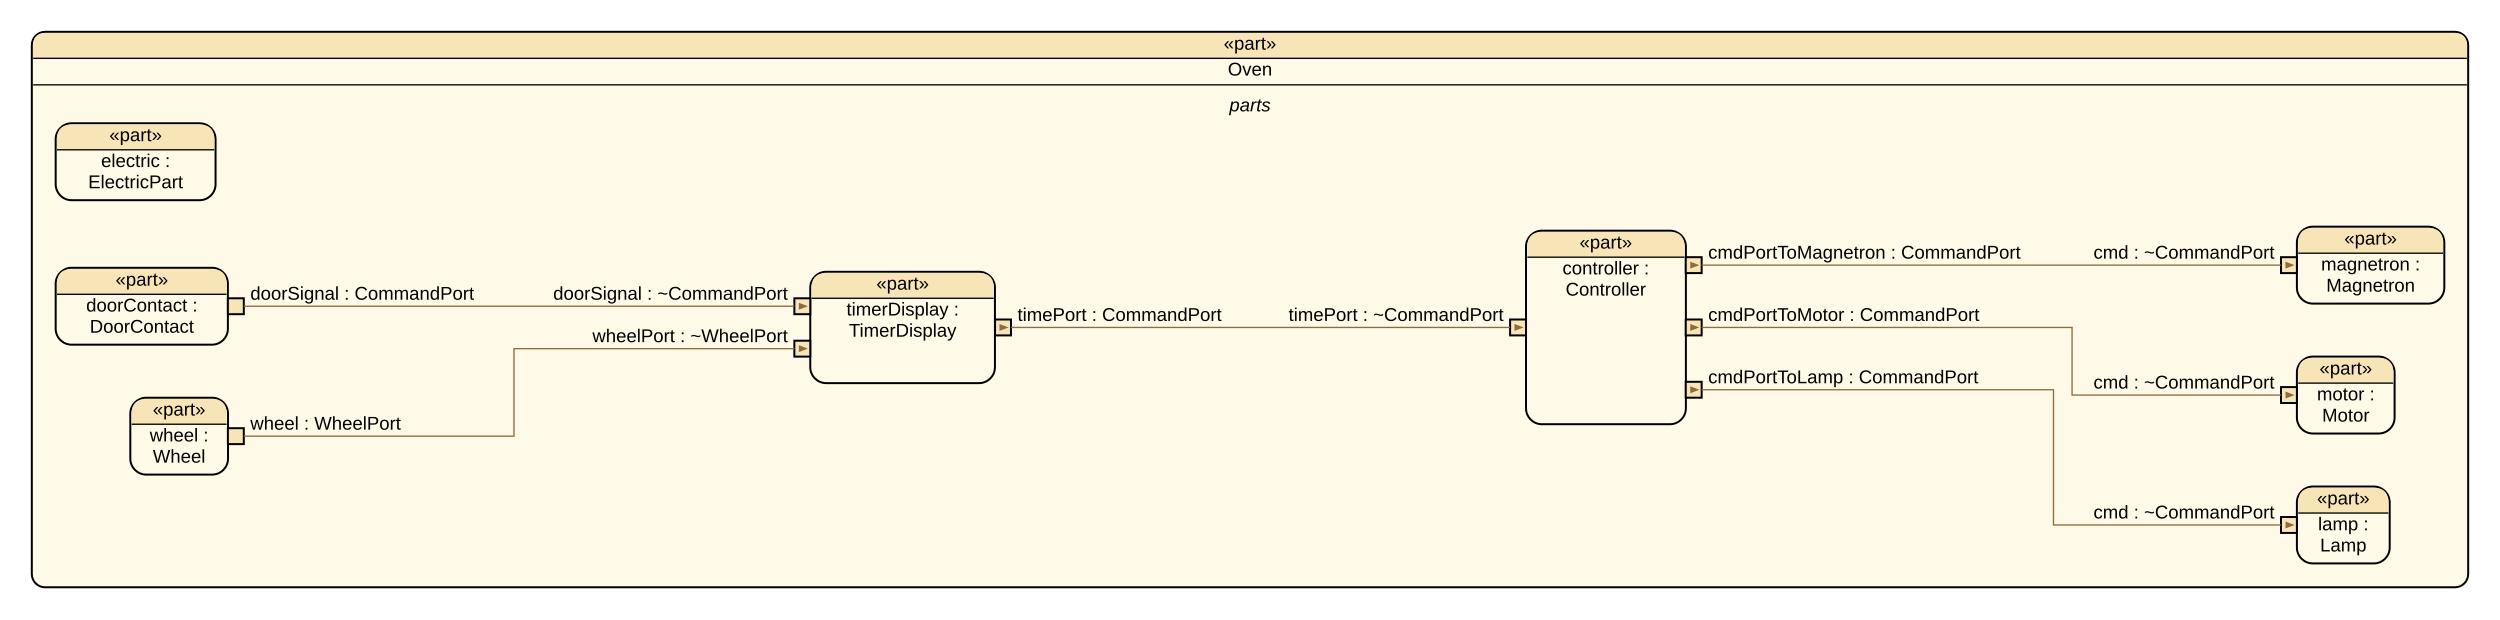
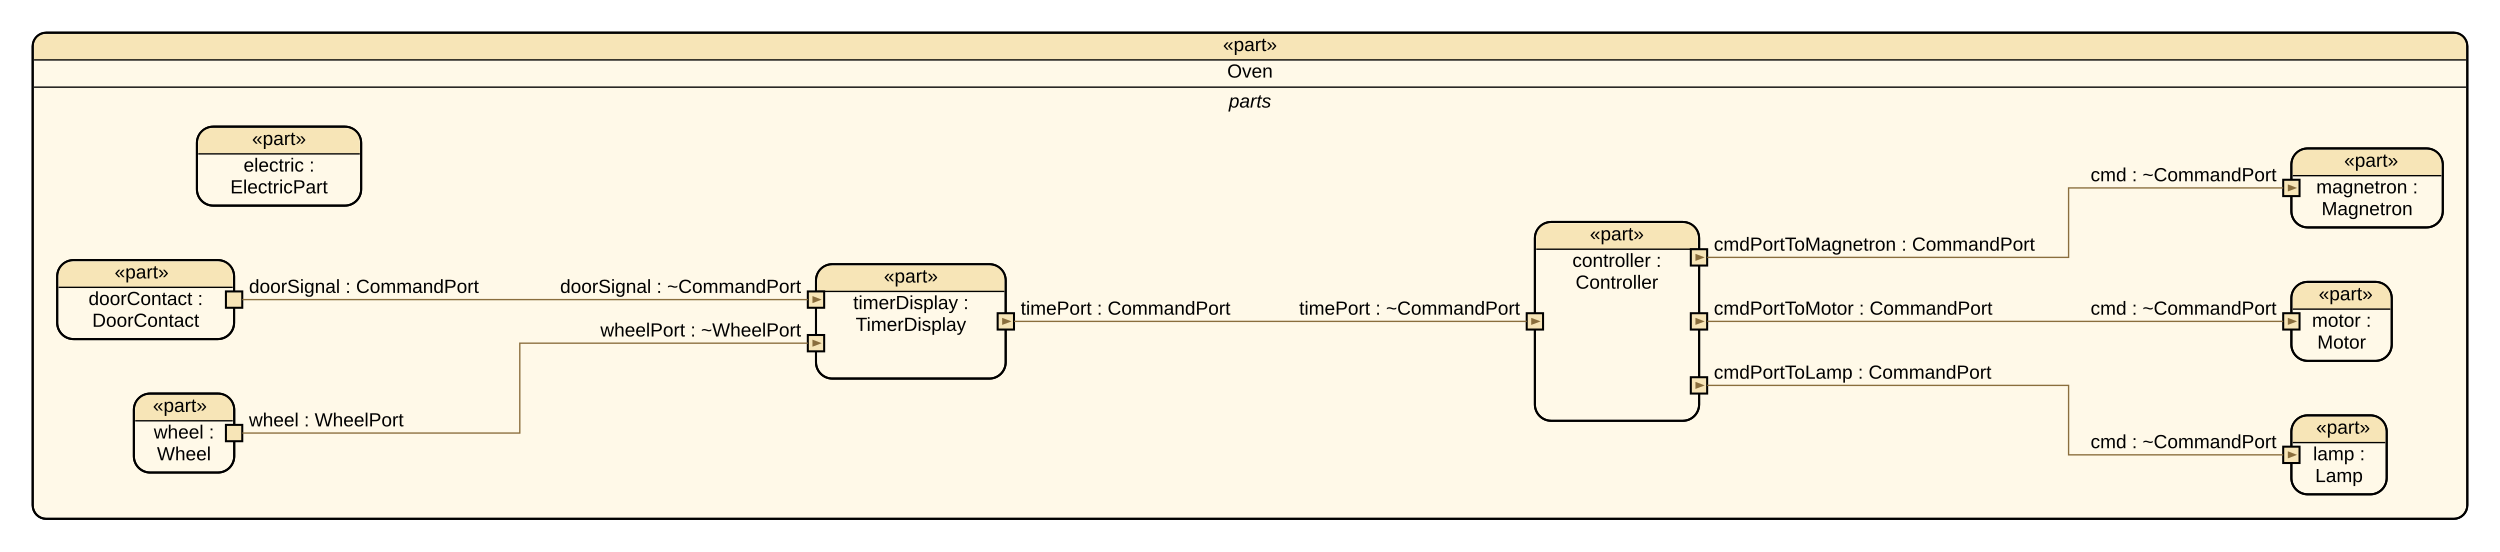
- <svg xmlns="http://www.w3.org/2000/svg" width="1885.8" height="467.0" viewBox="-8.0 -8.0 1885.8 467.0">
+ <svg xmlns="http://www.w3.org/2000/svg" width="1835.8" height="405.0" viewBox="-8.0 -8.0 1835.8 405.0">
  <defs>
    <marker id="arrow" markerUnits="userSpaceOnUse" markerWidth="8.0" markerHeight="6.0" refX="7.0" refY="3.0" orient="auto">
      <path d="M0,0 L8.0,3.0 L0,6.0 Z" fill="#8a6e3d" />
    </marker>
  </defs>
-   <rect x="16.0" y="16.0" width="1837.8" height="419.0" rx="10.0" ry="10.0" fill="#fff9e8" stroke="#000" stroke-width="1.5" />
-   <path d="M17.0,36.0 L17.0,26.0 Q17.0,17.0 26.0,17.0 L1843.8,17.0 Q1852.8,17.0 1852.8,26.0 L1852.8,36.0 Z" fill="#f7e5b7" />
-   <text x="934.9" y="29.5" text-anchor="middle" font-family="Arial, sans-serif" font-size="14">«part»</text>
-   <line x1="17.0" y1="36.0" x2="1852.8" y2="36.0" stroke="#000" stroke-width="1" />
-   <text x="934.9" y="49.0" text-anchor="middle" font-family="Arial, sans-serif" font-size="14">Oven</text>
-   <line x1="17.0" y1="56.0" x2="1852.8" y2="56.0" stroke="#000" stroke-width="1" />
-   <text x="934.9" y="76.0" text-anchor="middle" font-family="Arial, sans-serif" font-size="14" font-style="italic">parts</text>
-   <rect x="34.0" y="85.0" width="120.6" height="58.0" rx="12.0" ry="12.0" fill="#fff9e8" stroke="#000" stroke-width="1.5" />
-   <path d="M35.0,105.0 L35.0,97.0 Q35.0,86.0 46.0,86.0 L142.6,86.0 Q153.6,86.0 153.6,97.0 L153.6,105.0 Z" fill="#f7e5b7" />
-   <text x="94.3" y="98.5" text-anchor="middle" font-family="Arial, sans-serif" font-size="14">«part»</text>
-   <line x1="35.0" y1="105.0" x2="153.6" y2="105.0" stroke="#000" stroke-width="1" />
-   <text x="94.3" y="118.0" text-anchor="middle" font-family="Arial, sans-serif" font-size="14">electric :</text>
-   <text x="94.3" y="134.0" text-anchor="middle" font-family="Arial, sans-serif" font-size="14">ElectricPart</text>
-   <rect x="1724.6" y="261.0" width="73.7" height="58.0" rx="12.0" ry="12.0" fill="#fff9e8" stroke="#000" stroke-width="1.5" />
-   <path d="M1725.6,281.0 L1725.6,273.0 Q1725.6,262.0 1736.6,262.0 L1786.3,262.0 Q1797.3,262.0 1797.3,273.0 L1797.3,281.0 Z" fill="#f7e5b7" />
-   <text x="1761.5" y="274.5" text-anchor="middle" font-family="Arial, sans-serif" font-size="14">«part»</text>
-   <line x1="1725.6" y1="281.0" x2="1797.3" y2="281.0" stroke="#000" stroke-width="1" />
-   <text x="1761.5" y="294.0" text-anchor="middle" font-family="Arial, sans-serif" font-size="14">motor :</text>
-   <text x="1761.5" y="310.0" text-anchor="middle" font-family="Arial, sans-serif" font-size="14">Motor</text>
-   <rect x="1712.6" y="284.0" width="12.0" height="12.0" rx="0.0" ry="0.0" fill="#f7e5b7" stroke="#000" stroke-width="1.5" />
-   <polygon points="1722.8,290.0 1716.0,292.6 1716.0,287.4" fill="#8a6e3d" />
-   <rect x="1143.1" y="166.0" width="120.6" height="146.0" rx="12.0" ry="12.0" fill="#fff9e8" stroke="#000" stroke-width="1.5" />
-   <path d="M1144.1,186.0 L1144.1,178.0 Q1144.1,167.0 1155.1,167.0 L1251.6,167.0 Q1262.6,167.0 1262.6,178.0 L1262.6,186.0 Z" fill="#f7e5b7" />
-   <text x="1203.3" y="179.5" text-anchor="middle" font-family="Arial, sans-serif" font-size="14">«part»</text>
-   <line x1="1144.1" y1="186.0" x2="1262.6" y2="186.0" stroke="#000" stroke-width="1" />
-   <text x="1203.3" y="199.0" text-anchor="middle" font-family="Arial, sans-serif" font-size="14">controller :</text>
-   <text x="1203.3" y="215.0" text-anchor="middle" font-family="Arial, sans-serif" font-size="14">Controller</text>
-   <rect x="1263.6" y="280.0" width="12.0" height="12.0" rx="0.0" ry="0.0" fill="#f7e5b7" stroke="#000" stroke-width="1.5" />
-   <polygon points="1273.8,286.0 1267.0,288.6 1267.0,283.4" fill="#8a6e3d" />
-   <rect x="1263.6" y="233.0" width="12.0" height="12.0" rx="0.0" ry="0.0" fill="#f7e5b7" stroke="#000" stroke-width="1.5" />
-   <polygon points="1273.8,239.0 1267.0,241.6 1267.0,236.4" fill="#8a6e3d" />
-   <rect x="1263.6" y="186.0" width="12.0" height="12.0" rx="0.0" ry="0.0" fill="#f7e5b7" stroke="#000" stroke-width="1.5" />
-   <polygon points="1273.8,192.0 1267.0,194.6 1267.0,189.4" fill="#8a6e3d" />
-   <rect x="1131.1" y="233.0" width="12.0" height="12.0" rx="0.0" ry="0.0" fill="#f7e5b7" stroke="#000" stroke-width="1.5" />
-   <polygon points="1141.3,239.0 1134.4,241.6 1134.4,236.4" fill="#8a6e3d" />
-   <rect x="1724.6" y="359.0" width="70.0" height="58.0" rx="12.0" ry="12.0" fill="#fff9e8" stroke="#000" stroke-width="1.5" />
-   <path d="M1725.6,379.0 L1725.6,371.0 Q1725.6,360.0 1736.6,360.0 L1782.6,360.0 Q1793.6,360.0 1793.6,371.0 L1793.6,379.0 Z" fill="#f7e5b7" />
-   <text x="1759.6" y="372.5" text-anchor="middle" font-family="Arial, sans-serif" font-size="14">«part»</text>
-   <line x1="1725.6" y1="379.0" x2="1793.6" y2="379.0" stroke="#000" stroke-width="1" />
-   <text x="1759.6" y="392.0" text-anchor="middle" font-family="Arial, sans-serif" font-size="14">lamp :</text>
-   <text x="1759.6" y="408.0" text-anchor="middle" font-family="Arial, sans-serif" font-size="14">Lamp</text>
-   <rect x="1712.6" y="382.0" width="12.0" height="12.0" rx="0.0" ry="0.0" fill="#f7e5b7" stroke="#000" stroke-width="1.5" />
-   <polygon points="1722.8,388.0 1716.0,390.6 1716.0,385.4" fill="#8a6e3d" />
-   <rect x="1724.6" y="163.0" width="111.2" height="58.0" rx="12.0" ry="12.0" fill="#fff9e8" stroke="#000" stroke-width="1.5" />
-   <path d="M1725.6,183.0 L1725.6,175.0 Q1725.6,164.0 1736.6,164.0 L1823.8,164.0 Q1834.8,164.0 1834.8,175.0 L1834.8,183.0 Z" fill="#f7e5b7" />
-   <text x="1780.2" y="176.5" text-anchor="middle" font-family="Arial, sans-serif" font-size="14">«part»</text>
-   <line x1="1725.6" y1="183.0" x2="1834.8" y2="183.0" stroke="#000" stroke-width="1" />
-   <text x="1780.2" y="196.0" text-anchor="middle" font-family="Arial, sans-serif" font-size="14">magnetron :</text>
-   <text x="1780.2" y="212.0" text-anchor="middle" font-family="Arial, sans-serif" font-size="14">Magnetron</text>
-   <rect x="1712.6" y="186.0" width="12.0" height="12.0" rx="0.0" ry="0.0" fill="#f7e5b7" stroke="#000" stroke-width="1.5" />
-   <polygon points="1722.8,192.0 1716.0,194.6 1716.0,189.4" fill="#8a6e3d" />
-   <rect x="603.2" y="197.0" width="139.3" height="84.0" rx="12.0" ry="12.0" fill="#fff9e8" stroke="#000" stroke-width="1.5" />
-   <path d="M604.2,217.0 L604.2,209.0 Q604.2,198.0 615.2,198.0 L730.6,198.0 Q741.6,198.0 741.6,209.0 L741.6,217.0 Z" fill="#f7e5b7" />
-   <text x="672.9" y="210.5" text-anchor="middle" font-family="Arial, sans-serif" font-size="14">«part»</text>
-   <line x1="604.2" y1="217.0" x2="741.6" y2="217.0" stroke="#000" stroke-width="1" />
-   <text x="672.9" y="230.0" text-anchor="middle" font-family="Arial, sans-serif" font-size="14">timerDisplay :</text>
-   <text x="672.9" y="246.0" text-anchor="middle" font-family="Arial, sans-serif" font-size="14">TimerDisplay</text>
-   <rect x="591.2" y="217.0" width="12.0" height="12.0" rx="0.0" ry="0.0" fill="#f7e5b7" stroke="#000" stroke-width="1.5" />
-   <polygon points="601.4,223.0 594.6,225.6 594.6,220.4" fill="#8a6e3d" />
-   <rect x="742.6" y="233.0" width="12.0" height="12.0" rx="0.0" ry="0.0" fill="#f7e5b7" stroke="#000" stroke-width="1.5" />
-   <polygon points="752.8,239.0 745.9,241.6 745.9,236.4" fill="#8a6e3d" />
-   <rect x="591.2" y="249.0" width="12.0" height="12.0" rx="0.0" ry="0.0" fill="#f7e5b7" stroke="#000" stroke-width="1.5" />
-   <polygon points="601.4,255.0 594.6,257.6 594.6,252.4" fill="#8a6e3d" />
-   <rect x="34.0" y="194.0" width="129.9" height="58.0" rx="12.0" ry="12.0" fill="#fff9e8" stroke="#000" stroke-width="1.5" />
-   <path d="M35.0,214.0 L35.0,206.0 Q35.0,195.0 46.0,195.0 L151.9,195.0 Q162.9,195.0 162.9,206.0 L162.9,214.0 Z" fill="#f7e5b7" />
-   <text x="99.0" y="207.5" text-anchor="middle" font-family="Arial, sans-serif" font-size="14">«part»</text>
-   <line x1="35.0" y1="214.0" x2="162.9" y2="214.0" stroke="#000" stroke-width="1" />
-   <text x="99.0" y="227.0" text-anchor="middle" font-family="Arial, sans-serif" font-size="14">doorContact :</text>
-   <text x="99.0" y="243.0" text-anchor="middle" font-family="Arial, sans-serif" font-size="14">DoorContact</text>
-   <rect x="163.9" y="217.0" width="12.0" height="12.0" rx="0.0" ry="0.0" fill="#f7e5b7" stroke="#000" stroke-width="1.5" />
-   <rect x="90.3" y="292.0" width="73.7" height="58.0" rx="12.0" ry="12.0" fill="#fff9e8" stroke="#000" stroke-width="1.5" />
-   <path d="M91.3,312.0 L91.3,304.0 Q91.3,293.0 102.3,293.0 L151.9,293.0 Q162.9,293.0 162.9,304.0 L162.9,312.0 Z" fill="#f7e5b7" />
-   <text x="127.1" y="305.5" text-anchor="middle" font-family="Arial, sans-serif" font-size="14">«part»</text>
-   <line x1="91.3" y1="312.0" x2="162.9" y2="312.0" stroke="#000" stroke-width="1" />
-   <text x="127.1" y="325.0" text-anchor="middle" font-family="Arial, sans-serif" font-size="14">wheel :</text>
-   <text x="127.1" y="341.0" text-anchor="middle" font-family="Arial, sans-serif" font-size="14">Wheel</text>
-   <rect x="163.9" y="315.0" width="12.0" height="12.0" rx="0.0" ry="0.0" fill="#f7e5b7" stroke="#000" stroke-width="1.5" />
-   <path d="M1275.6,192.0 L1712.6,192.0" fill="none" stroke="#8a6e3d" stroke-width="1.0" />
-   <path d="M1275.6,239.0 L1555.0,239.0 L1555.0,290.0 L1712.6,290.0" fill="none" stroke="#8a6e3d" stroke-width="1.0" />
-   <path d="M1275.6,286.0 L1541.0,286.0 L1541.0,388.0 L1712.6,388.0" fill="none" stroke="#8a6e3d" stroke-width="1.0" />
-   <path d="M175.9,223.0 L591.2,223.0" fill="none" stroke="#8a6e3d" stroke-width="1.0" />
-   <path d="M754.6,239.0 L1131.1,239.0" fill="none" stroke="#8a6e3d" stroke-width="1.0" />
-   <path d="M175.9,321.0 L379.7,321.0 L379.7,255.0 L591.2,255.0" fill="none" stroke="#8a6e3d" stroke-width="1.0" />
-   <text x="1707.7" y="285.1" text-anchor="end" font-family="Arial, sans-serif" font-size="14">cmd : ~CommandPort</text>
-   <text x="1280.5" y="281.1" text-anchor="start" font-family="Arial, sans-serif" font-size="14">cmdPortToLamp : CommandPort</text>
-   <text x="1280.5" y="234.1" text-anchor="start" font-family="Arial, sans-serif" font-size="14">cmdPortToMotor : CommandPort</text>
-   <text x="1280.5" y="187.1" text-anchor="start" font-family="Arial, sans-serif" font-size="14">cmdPortToMagnetron : CommandPort</text>
-   <text x="1126.2" y="234.1" text-anchor="end" font-family="Arial, sans-serif" font-size="14">timePort : ~CommandPort</text>
-   <text x="1707.7" y="383.1" text-anchor="end" font-family="Arial, sans-serif" font-size="14">cmd : ~CommandPort</text>
-   <text x="1707.7" y="187.1" text-anchor="end" font-family="Arial, sans-serif" font-size="14">cmd : ~CommandPort</text>
-   <text x="586.3" y="218.1" text-anchor="end" font-family="Arial, sans-serif" font-size="14">doorSignal : ~CommandPort</text>
-   <text x="759.5" y="234.1" text-anchor="start" font-family="Arial, sans-serif" font-size="14">timePort : CommandPort</text>
-   <text x="586.3" y="250.1" text-anchor="end" font-family="Arial, sans-serif" font-size="14">wheelPort : ~WheelPort</text>
-   <text x="180.8" y="218.1" text-anchor="start" font-family="Arial, sans-serif" font-size="14">doorSignal : CommandPort</text>
-   <text x="180.8" y="316.1" text-anchor="start" font-family="Arial, sans-serif" font-size="14">wheel : WheelPort</text>
+   <rect x="16.0" y="16.0" width="1787.8" height="357.0" rx="10.0" ry="10.0" fill="#fff9e8" stroke="#000" stroke-width="1.5" />
+   <path d="M17.0,36.0 L17.0,26.0 Q17.0,17.0 26.0,17.0 L1793.8,17.0 Q1802.8,17.0 1802.8,26.0 L1802.8,36.0 Z" fill="#f7e5b7" />
+   <text x="909.9" y="29.5" text-anchor="middle" font-family="Arial, sans-serif" font-size="14">«part»</text>
+   <line x1="17.0" y1="36.0" x2="1802.8" y2="36.0" stroke="#000" stroke-width="1" />
+   <text x="909.9" y="49.0" text-anchor="middle" font-family="Arial, sans-serif" font-size="14">Oven</text>
+   <line x1="17.0" y1="56.0" x2="1802.8" y2="56.0" stroke="#000" stroke-width="1" />
+   <rect x="16.0" y="16.0" width="1787.8" height="357.0" rx="10.0" ry="10.0" fill="none" stroke="#000" stroke-width="1.5" />
+   <text x="909.9" y="71.0" text-anchor="middle" font-family="Arial, sans-serif" font-size="14" font-style="italic">parts</text>
+   <rect x="136.6" y="85.0" width="120.6" height="58.0" rx="12.0" ry="12.0" fill="#fff9e8" stroke="#000" stroke-width="1.5" />
+   <path d="M137.6,105.0 L137.6,97.0 Q137.6,86.0 148.6,86.0 L245.1,86.0 Q256.2,86.0 256.2,97.0 L256.2,105.0 Z" fill="#f7e5b7" />
+   <text x="196.9" y="98.5" text-anchor="middle" font-family="Arial, sans-serif" font-size="14">«part»</text>
+   <line x1="137.6" y1="105.0" x2="256.2" y2="105.0" stroke="#000" stroke-width="1" />
+   <text x="196.9" y="118.0" text-anchor="middle" font-family="Arial, sans-serif" font-size="14">electric :</text>
+   <text x="196.9" y="134.0" text-anchor="middle" font-family="Arial, sans-serif" font-size="14">ElectricPart</text>
+   <rect x="136.6" y="85.0" width="120.6" height="58.0" rx="12.0" ry="12.0" fill="none" stroke="#000" stroke-width="1.5" />
+   <rect x="1674.6" y="199.0" width="73.7" height="58.0" rx="12.0" ry="12.0" fill="#fff9e8" stroke="#000" stroke-width="1.5" />
+   <path d="M1675.6,219.0 L1675.6,211.0 Q1675.6,200.0 1686.6,200.0 L1736.3,200.0 Q1747.3,200.0 1747.3,211.0 L1747.3,219.0 Z" fill="#f7e5b7" />
+   <text x="1714.5" y="212.5" text-anchor="middle" font-family="Arial, sans-serif" font-size="14">«part»</text>
+   <line x1="1675.6" y1="219.0" x2="1747.3" y2="219.0" stroke="#000" stroke-width="1" />
+   <text x="1711.5" y="232.0" text-anchor="middle" font-family="Arial, sans-serif" font-size="14">motor :</text>
+   <text x="1711.5" y="248.0" text-anchor="middle" font-family="Arial, sans-serif" font-size="14">Motor</text>
+   <rect x="1674.6" y="199.0" width="73.7" height="58.0" rx="12.0" ry="12.0" fill="none" stroke="#000" stroke-width="1.5" />
+   <rect x="1668.6" y="222.0" width="12.0" height="12.0" rx="0.0" ry="0.0" fill="#f7e5b7" stroke="#000" stroke-width="1.5" />
+   <polygon points="1678.8,228.0 1672.0,230.6 1672.0,225.4" fill="#8a6e3d" />
+   <rect x="1119.1" y="155.0" width="120.6" height="146.0" rx="12.0" ry="12.0" fill="#fff9e8" stroke="#000" stroke-width="1.5" />
+   <path d="M1120.1,175.0 L1120.1,167.0 Q1120.1,156.0 1131.1,156.0 L1227.6,156.0 Q1238.6,156.0 1238.6,167.0 L1238.6,175.0 Z" fill="#f7e5b7" />
+   <text x="1179.3" y="168.5" text-anchor="middle" font-family="Arial, sans-serif" font-size="14">«part»</text>
+   <line x1="1120.1" y1="175.0" x2="1238.6" y2="175.0" stroke="#000" stroke-width="1" />
+   <text x="1179.3" y="188.0" text-anchor="middle" font-family="Arial, sans-serif" font-size="14">controller :</text>
+   <text x="1179.3" y="204.0" text-anchor="middle" font-family="Arial, sans-serif" font-size="14">Controller</text>
+   <rect x="1119.1" y="155.0" width="120.6" height="146.0" rx="12.0" ry="12.0" fill="none" stroke="#000" stroke-width="1.5" />
+   <rect x="1233.6" y="269.0" width="12.0" height="12.0" rx="0.0" ry="0.0" fill="#f7e5b7" stroke="#000" stroke-width="1.5" />
+   <polygon points="1243.8,275.0 1237.0,277.6 1237.0,272.4" fill="#8a6e3d" />
+   <rect x="1233.6" y="222.0" width="12.0" height="12.0" rx="0.0" ry="0.0" fill="#f7e5b7" stroke="#000" stroke-width="1.5" />
+   <polygon points="1243.8,228.0 1237.0,230.6 1237.0,225.4" fill="#8a6e3d" />
+   <rect x="1233.6" y="175.0" width="12.0" height="12.0" rx="0.0" ry="0.0" fill="#f7e5b7" stroke="#000" stroke-width="1.5" />
+   <polygon points="1243.8,181.0 1237.0,183.6 1237.0,178.4" fill="#8a6e3d" />
+   <rect x="1113.1" y="222.0" width="12.0" height="12.0" rx="0.0" ry="0.0" fill="#f7e5b7" stroke="#000" stroke-width="1.5" />
+   <polygon points="1123.3,228.0 1116.4,230.6 1116.4,225.4" fill="#8a6e3d" />
+   <rect x="1674.6" y="297.0" width="70.0" height="58.0" rx="12.0" ry="12.0" fill="#fff9e8" stroke="#000" stroke-width="1.5" />
+   <path d="M1675.6,317.0 L1675.6,309.0 Q1675.6,298.0 1686.6,298.0 L1732.6,298.0 Q1743.6,298.0 1743.6,309.0 L1743.6,317.0 Z" fill="#f7e5b7" />
+   <text x="1712.6" y="310.5" text-anchor="middle" font-family="Arial, sans-serif" font-size="14">«part»</text>
+   <line x1="1675.6" y1="317.0" x2="1743.6" y2="317.0" stroke="#000" stroke-width="1" />
+   <text x="1709.6" y="330.0" text-anchor="middle" font-family="Arial, sans-serif" font-size="14">lamp :</text>
+   <text x="1709.6" y="346.0" text-anchor="middle" font-family="Arial, sans-serif" font-size="14">Lamp</text>
+   <rect x="1674.6" y="297.0" width="70.0" height="58.0" rx="12.0" ry="12.0" fill="none" stroke="#000" stroke-width="1.5" />
+   <rect x="1668.6" y="320.0" width="12.0" height="12.0" rx="0.0" ry="0.0" fill="#f7e5b7" stroke="#000" stroke-width="1.5" />
+   <polygon points="1678.8,326.0 1672.0,328.6 1672.0,323.4" fill="#8a6e3d" />
+   <rect x="1674.6" y="101.0" width="111.2" height="58.0" rx="12.0" ry="12.0" fill="#fff9e8" stroke="#000" stroke-width="1.5" />
+   <path d="M1675.6,121.0 L1675.6,113.0 Q1675.6,102.0 1686.6,102.0 L1773.8,102.0 Q1784.8,102.0 1784.8,113.0 L1784.8,121.0 Z" fill="#f7e5b7" />
+   <text x="1733.2" y="114.5" text-anchor="middle" font-family="Arial, sans-serif" font-size="14">«part»</text>
+   <line x1="1675.6" y1="121.0" x2="1784.8" y2="121.0" stroke="#000" stroke-width="1" />
+   <text x="1730.2" y="134.0" text-anchor="middle" font-family="Arial, sans-serif" font-size="14">magnetron :</text>
+   <text x="1730.2" y="150.0" text-anchor="middle" font-family="Arial, sans-serif" font-size="14">Magnetron</text>
+   <rect x="1674.6" y="101.0" width="111.2" height="58.0" rx="12.0" ry="12.0" fill="none" stroke="#000" stroke-width="1.5" />
+   <rect x="1668.6" y="124.0" width="12.0" height="12.0" rx="0.0" ry="0.0" fill="#f7e5b7" stroke="#000" stroke-width="1.5" />
+   <polygon points="1678.8,130.0 1672.0,132.6 1672.0,127.4" fill="#8a6e3d" />
+   <rect x="591.2" y="186.0" width="139.3" height="84.0" rx="12.0" ry="12.0" fill="#fff9e8" stroke="#000" stroke-width="1.5" />
+   <path d="M592.2,206.0 L592.2,198.0 Q592.2,187.0 603.2,187.0 L718.6,187.0 Q729.6,187.0 729.6,198.0 L729.6,206.0 Z" fill="#f7e5b7" />
+   <text x="660.9" y="199.5" text-anchor="middle" font-family="Arial, sans-serif" font-size="14">«part»</text>
+   <line x1="592.2" y1="206.0" x2="729.6" y2="206.0" stroke="#000" stroke-width="1" />
+   <text x="660.9" y="219.0" text-anchor="middle" font-family="Arial, sans-serif" font-size="14">timerDisplay :</text>
+   <text x="660.9" y="235.0" text-anchor="middle" font-family="Arial, sans-serif" font-size="14">TimerDisplay</text>
+   <rect x="591.2" y="186.0" width="139.3" height="84.0" rx="12.0" ry="12.0" fill="none" stroke="#000" stroke-width="1.5" />
+   <rect x="585.2" y="206.0" width="12.0" height="12.0" rx="0.0" ry="0.0" fill="#f7e5b7" stroke="#000" stroke-width="1.5" />
+   <polygon points="595.4,212.0 588.6,214.6 588.6,209.4" fill="#8a6e3d" />
+   <rect x="724.6" y="222.0" width="12.0" height="12.0" rx="0.0" ry="0.0" fill="#f7e5b7" stroke="#000" stroke-width="1.5" />
+   <polygon points="734.8,228.0 727.9,230.6 727.9,225.4" fill="#8a6e3d" />
+   <rect x="585.2" y="238.0" width="12.0" height="12.0" rx="0.0" ry="0.0" fill="#f7e5b7" stroke="#000" stroke-width="1.5" />
+   <polygon points="595.4,244.0 588.6,246.6 588.6,241.4" fill="#8a6e3d" />
+   <rect x="34.0" y="183.0" width="129.9" height="58.0" rx="12.0" ry="12.0" fill="#fff9e8" stroke="#000" stroke-width="1.5" />
+   <path d="M35.0,203.0 L35.0,195.0 Q35.0,184.0 46.0,184.0 L151.9,184.0 Q162.9,184.0 162.9,195.0 L162.9,203.0 Z" fill="#f7e5b7" />
+   <text x="96.0" y="196.5" text-anchor="middle" font-family="Arial, sans-serif" font-size="14">«part»</text>
+   <line x1="35.0" y1="203.0" x2="162.9" y2="203.0" stroke="#000" stroke-width="1" />
+   <text x="99.0" y="216.0" text-anchor="middle" font-family="Arial, sans-serif" font-size="14">doorContact :</text>
+   <text x="99.0" y="232.0" text-anchor="middle" font-family="Arial, sans-serif" font-size="14">DoorContact</text>
+   <rect x="34.0" y="183.0" width="129.9" height="58.0" rx="12.0" ry="12.0" fill="none" stroke="#000" stroke-width="1.5" />
+   <rect x="157.9" y="206.0" width="12.0" height="12.0" rx="0.0" ry="0.0" fill="#f7e5b7" stroke="#000" stroke-width="1.5" />
+   <rect x="90.3" y="281.0" width="73.7" height="58.0" rx="12.0" ry="12.0" fill="#fff9e8" stroke="#000" stroke-width="1.5" />
+   <path d="M91.3,301.0 L91.3,293.0 Q91.3,282.0 102.3,282.0 L151.9,282.0 Q162.9,282.0 162.9,293.0 L162.9,301.0 Z" fill="#f7e5b7" />
+   <text x="124.1" y="294.5" text-anchor="middle" font-family="Arial, sans-serif" font-size="14">«part»</text>
+   <line x1="91.3" y1="301.0" x2="162.9" y2="301.0" stroke="#000" stroke-width="1" />
+   <text x="127.1" y="314.0" text-anchor="middle" font-family="Arial, sans-serif" font-size="14">wheel :</text>
+   <text x="127.1" y="330.0" text-anchor="middle" font-family="Arial, sans-serif" font-size="14">Wheel</text>
+   <rect x="90.3" y="281.0" width="73.7" height="58.0" rx="12.0" ry="12.0" fill="none" stroke="#000" stroke-width="1.5" />
+   <rect x="157.9" y="304.0" width="12.0" height="12.0" rx="0.0" ry="0.0" fill="#f7e5b7" stroke="#000" stroke-width="1.5" />
+   <path d="M1245.6,181.0 L1511.0,181.0 L1511.0,130.0 L1668.6,130.0" fill="none" stroke="#8a6e3d" stroke-width="1.0" />
+   <path d="M1245.6,228.0 L1668.6,228.0" fill="none" stroke="#8a6e3d" stroke-width="1.0" />
+   <path d="M1245.6,275.0 L1511.0,275.0 L1511.0,326.0 L1668.6,326.0" fill="none" stroke="#8a6e3d" stroke-width="1.0" />
+   <path d="M169.9,212.0 L585.2,212.0" fill="none" stroke="#8a6e3d" stroke-width="1.0" />
+   <path d="M736.6,228.0 L1113.1,228.0" fill="none" stroke="#8a6e3d" stroke-width="1.0" />
+   <path d="M169.9,310.0 L373.7,310.0 L373.7,244.0 L585.2,244.0" fill="none" stroke="#8a6e3d" stroke-width="1.0" />
+   <text x="1663.7" y="223.1" text-anchor="end" font-family="Arial, sans-serif" font-size="14">cmd : ~CommandPort</text>
+   <text x="1250.5" y="270.1" text-anchor="start" font-family="Arial, sans-serif" font-size="14">cmdPortToLamp : CommandPort</text>
+   <text x="1250.5" y="223.1" text-anchor="start" font-family="Arial, sans-serif" font-size="14">cmdPortToMotor : CommandPort</text>
+   <text x="1250.5" y="176.1" text-anchor="start" font-family="Arial, sans-serif" font-size="14">cmdPortToMagnetron : CommandPort</text>
+   <text x="1108.2" y="223.1" text-anchor="end" font-family="Arial, sans-serif" font-size="14">timePort : ~CommandPort</text>
+   <text x="1663.7" y="321.1" text-anchor="end" font-family="Arial, sans-serif" font-size="14">cmd : ~CommandPort</text>
+   <text x="1663.7" y="125.1" text-anchor="end" font-family="Arial, sans-serif" font-size="14">cmd : ~CommandPort</text>
+   <text x="580.3" y="207.1" text-anchor="end" font-family="Arial, sans-serif" font-size="14">doorSignal : ~CommandPort</text>
+   <text x="741.5" y="223.1" text-anchor="start" font-family="Arial, sans-serif" font-size="14">timePort : CommandPort</text>
+   <text x="580.3" y="239.1" text-anchor="end" font-family="Arial, sans-serif" font-size="14">wheelPort : ~WheelPort</text>
+   <text x="174.8" y="207.1" text-anchor="start" font-family="Arial, sans-serif" font-size="14">doorSignal : CommandPort</text>
+   <text x="174.8" y="305.1" text-anchor="start" font-family="Arial, sans-serif" font-size="14">wheel : WheelPort</text>
</svg>
